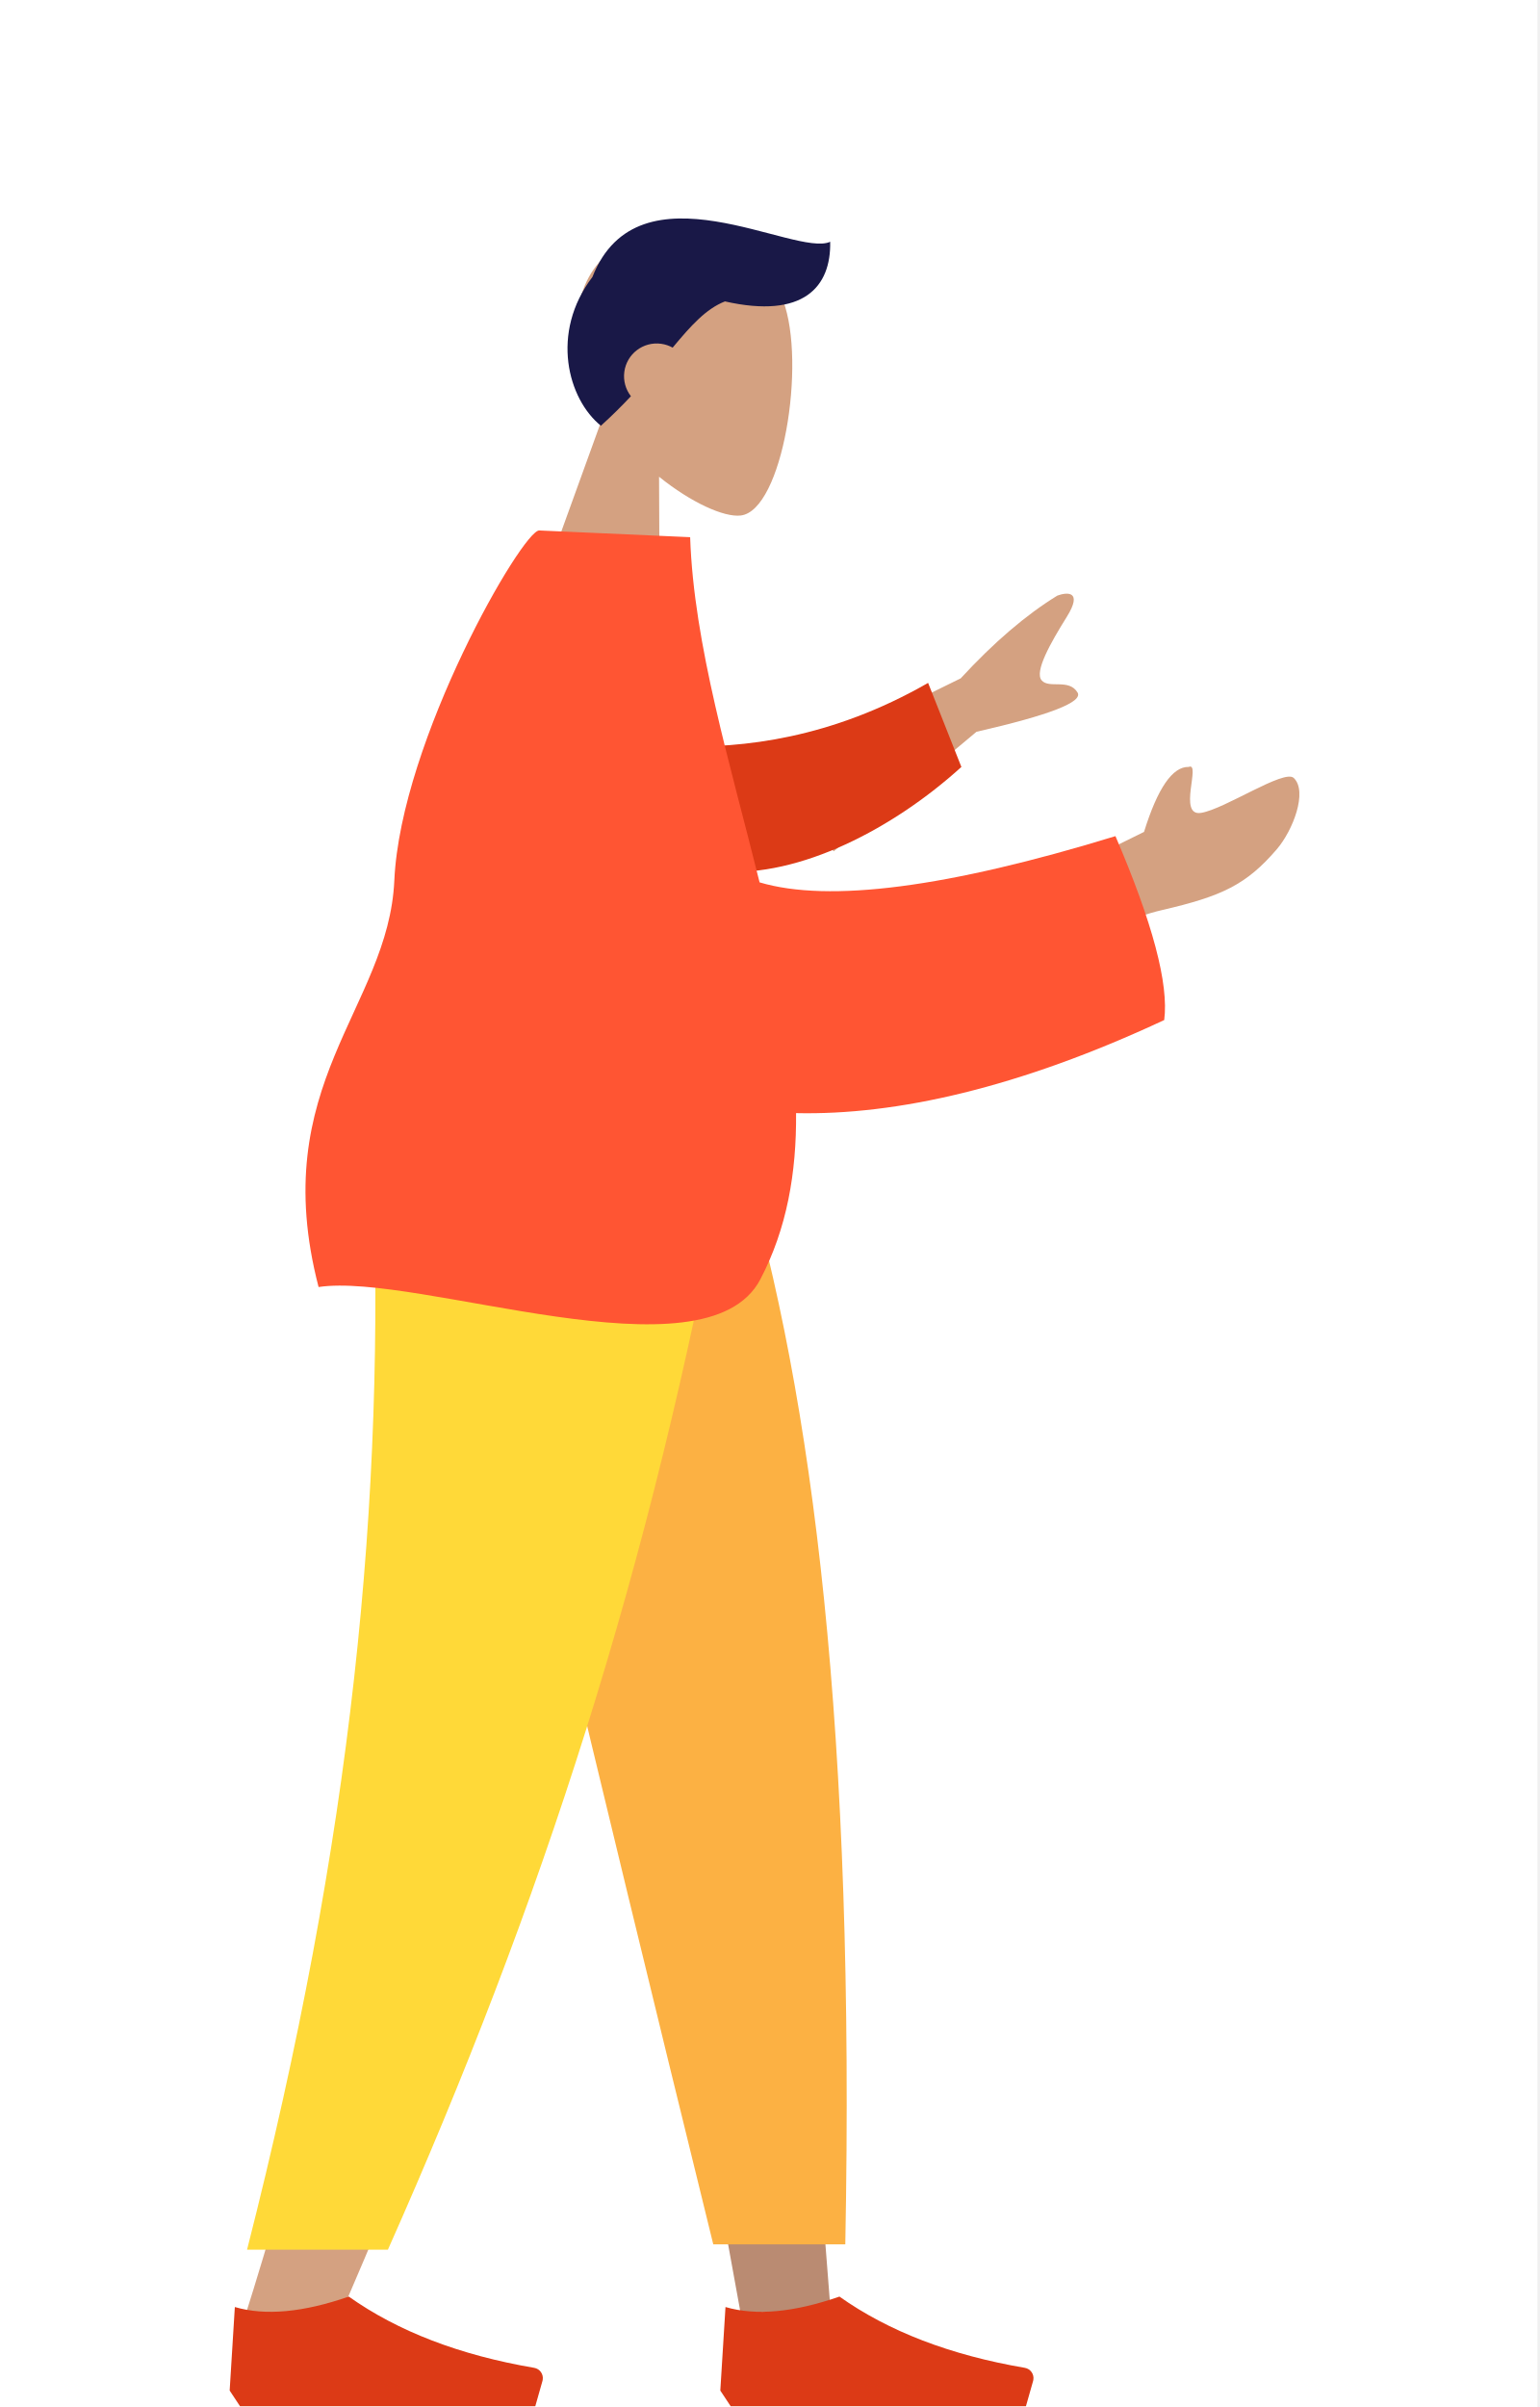
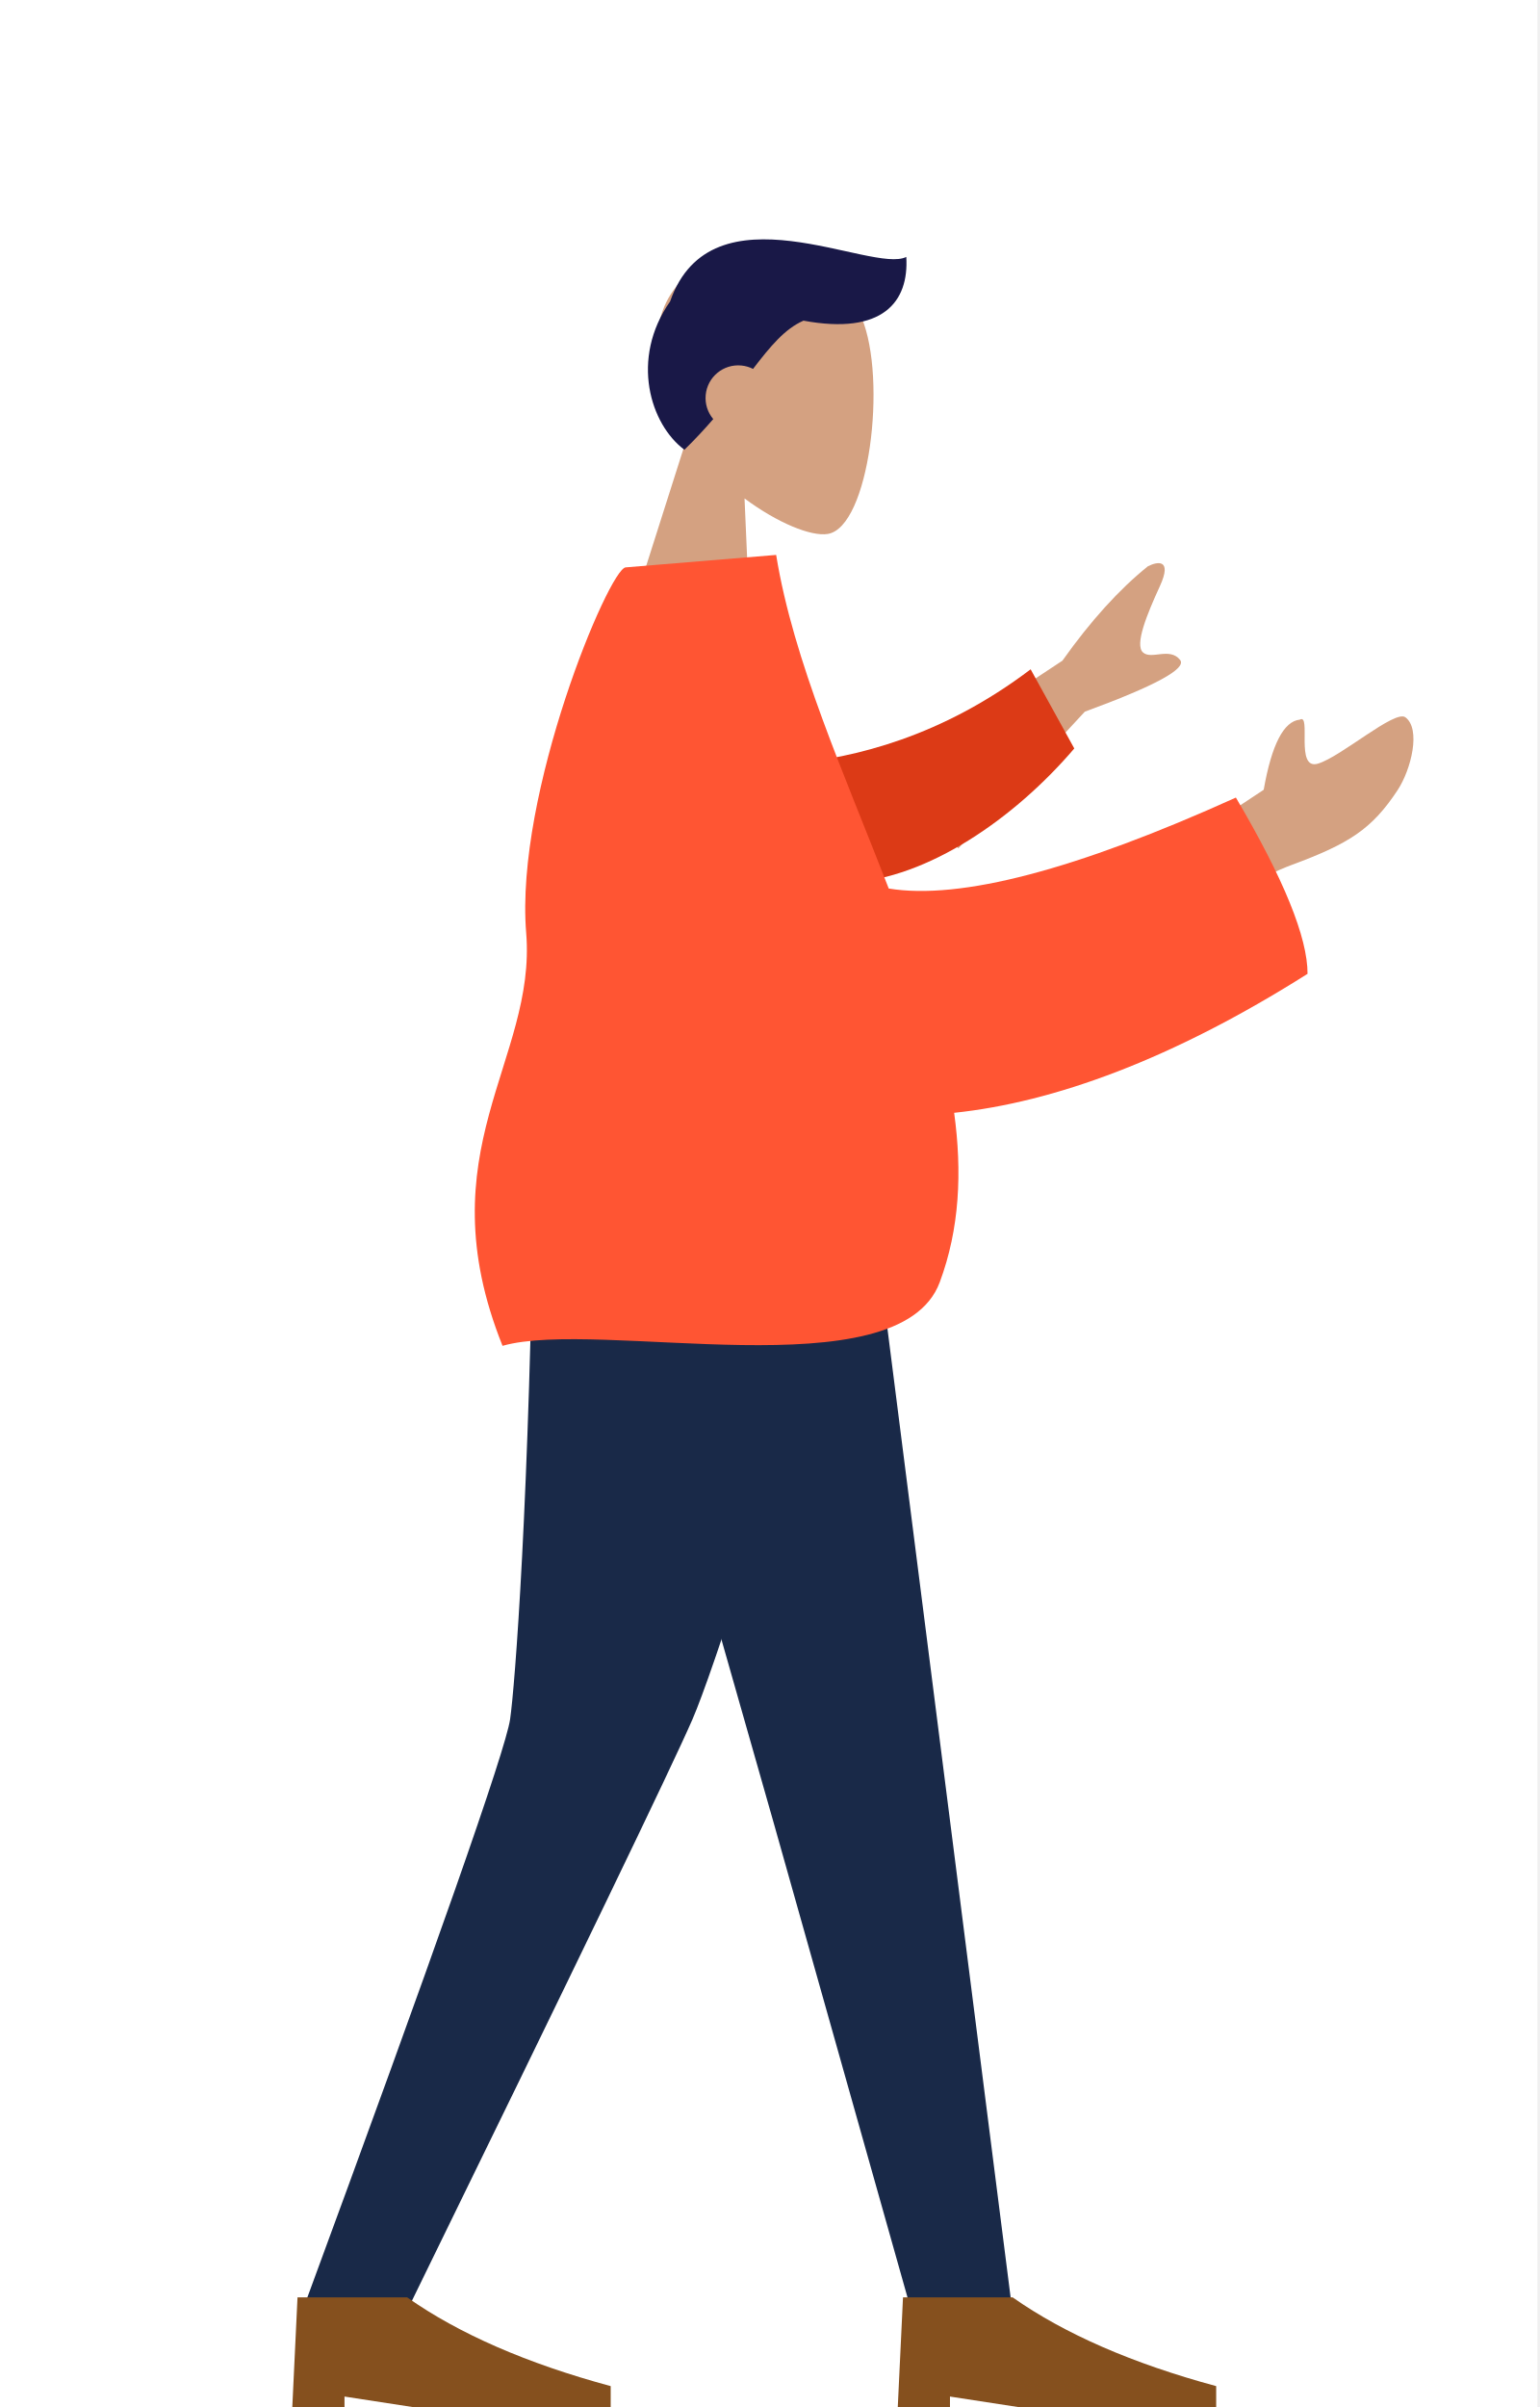
<svg xmlns="http://www.w3.org/2000/svg" width="295" height="461" viewBox="0 0 295 461" fill="none">
  <rect width="294.542" height="461" fill="white" />
-   <g clip-path="url(#clip0)">
-     <path fill-rule="evenodd" clip-rule="evenodd" d="M88 221.854L124.631 348.08L141.86 442.854H159.153L141.891 221.854H88Z" fill="#BA8B72" />
-     <path fill-rule="evenodd" clip-rule="evenodd" d="M71.538 221.854C74.094 287.428 73.086 323.194 72.514 329.151C71.942 335.109 68.694 375.01 46.564 444.854H64.55C93.858 377.85 104.089 337.95 107.45 329.151C110.812 320.353 120.739 284.587 135.233 221.854H71.538Z" fill="#D4A181" />
-     <path fill-rule="evenodd" clip-rule="evenodd" d="M87.214 221.854C96.742 265.289 113.222 334.622 136.653 429.854H161.946C163.814 332.107 155.867 267.774 142.105 221.854H87.214Z" fill="#FCB143" />
-     <path fill-rule="evenodd" clip-rule="evenodd" d="M71.41 221.854C73.913 287.428 67.426 352.031 47.331 430.874H74.317C103.679 364.871 124.723 300.587 139.106 221.854H71.41Z" fill="#FFD938" />
-     <path fill-rule="evenodd" clip-rule="evenodd" d="M44 457.854L44.992 441.854C50.803 443.553 58.081 442.886 66.826 439.854C76.229 446.514 88.066 451.062 102.337 453.498L102.337 453.498C103.426 453.684 104.158 454.717 103.972 455.806C103.96 455.876 103.944 455.946 103.925 456.015L102.553 460.854H66.826H45.985L44 457.854Z" fill="#DC3A16" />
-     <path fill-rule="evenodd" clip-rule="evenodd" d="M138 457.854L138.992 441.854C144.803 443.553 152.081 442.886 160.826 439.854C170.229 446.514 182.066 451.062 196.337 453.498L196.337 453.498C197.426 453.684 198.158 454.717 197.972 455.806C197.96 455.876 197.944 455.946 197.925 456.015L196.553 460.854H160.826H139.985L138 457.854Z" fill="#DC3A16" />
-   </g>
-   <path fill-rule="evenodd" clip-rule="evenodd" d="M115.583 79.578C111.587 73.338 109.302 66.048 110.892 58.447C115.471 36.547 145.586 45.626 150.045 57.606C154.505 69.586 149.917 97.798 141.906 98.733C138.711 99.106 132.403 96.257 126.265 91.308L126.396 121.595L101.598 118.2L115.583 79.578Z" fill="#D4A181" />
-   <path fill-rule="evenodd" clip-rule="evenodd" d="M138.887 57.727C135.264 59.149 132.386 62.349 128.87 66.581C128.205 66.208 127.461 65.952 126.661 65.843C123.237 65.374 120.082 67.769 119.613 71.193C119.375 72.931 119.875 74.6 120.873 75.884C119.162 77.712 117.265 79.607 115.123 81.538C108.814 76.472 105.346 63.751 113.499 53.045C122.329 30.573 152.355 49.383 159.049 46.305C159.24 54.925 153.968 61.132 138.887 57.727Z" fill="#191847" />
-   <path fill-rule="evenodd" clip-rule="evenodd" d="M147.011 148.118L184.055 129.921C190.387 123.047 196.559 117.765 202.571 114.073C204.388 113.408 207.527 113.096 204.38 118.143C201.233 123.191 198.149 128.641 199.564 130.302C200.979 131.963 204.784 129.9 206.439 132.629C207.542 134.448 201.087 136.957 187.075 140.156L159.728 163.045L147.011 148.118ZM202.905 167.349L219.178 159.33C221.785 150.948 224.639 146.8 227.741 146.885C230.172 145.883 225.548 156.415 230.103 155.686C234.659 154.958 246.041 147.254 247.866 149.002C250.565 151.588 247.724 159.035 244.606 162.663C238.778 169.445 234.105 171.645 222.68 174.289C216.706 175.672 210.179 178.686 203.1 183.331L202.905 167.349Z" fill="#D4A181" />
-   <path fill-rule="evenodd" clip-rule="evenodd" d="M129.596 142.922C142.268 143.352 159.278 141.428 177.81 130.79L184.186 146.889C171.205 158.674 153.274 168.032 138.009 166.923C125.979 166.049 120.471 151.205 129.596 142.922Z" fill="#DC3A16" />
-   <path fill-rule="evenodd" clip-rule="evenodd" d="M145.525 168.994C158.823 172.946 181.549 169.995 213.703 160.14C220.831 176.732 223.945 188.474 223.045 195.364C195.26 208.34 171.706 213.628 152.514 213.192C152.617 224.596 150.75 235.36 145.658 245.044C135.189 264.954 80.028 243.629 61.034 246.498C50.947 207.68 74.438 193.132 75.547 168.631C76.761 141.799 100.145 101.456 103.315 101.597L132.223 102.884C132.906 123.447 139.929 146.389 145.525 168.994Z" fill="#FF5533" />
-   <defs>
-     <clipPath id="clip0">
-       <rect x="44" y="221.854" width="154" height="239" fill="white" />
-     </clipPath>
-   </defs>
+   <path fill-rule="evenodd" clip-rule="evenodd" d="M112 222L148.255 349.227L174.707 443H194L165.891 222H112Z" fill="#192948" />
+   <path fill-rule="evenodd" clip-rule="evenodd" d="M102.304 222C101.466 287.574 98.606 323.34 97.726 329.298C96.845 335.256 83.532 373.156 57.786 443H77.773C110.549 375.997 128.846 338.096 132.663 329.298C136.479 320.5 148.259 284.734 166 222H102.304Z" fill="#192948" />
+   <path fill-rule="evenodd" clip-rule="evenodd" d="M56 461L57 440H78C87.958 447 100.958 452.667 117 457V461H79L66 459V461H56Z" fill="#85501E" />
+   <path fill-rule="evenodd" clip-rule="evenodd" d="M172 461L173 440H194C203.958 447 216.958 452.667 233 457V461H195L182 459V461H172Z" fill="#85501E" />
+   <path fill-rule="evenodd" clip-rule="evenodd" d="M131.507 84.165C127.268 78.086 124.699 70.891 125.988 63.234C129.702 41.171 160.151 49.059 165.078 60.854C170.005 72.65 166.531 101.02 158.562 102.269C155.384 102.768 148.97 100.169 142.641 95.465L143.964 125.724L119.051 123.306L131.507 84.165Z" fill="#D4A181" />
+   <path fill-rule="evenodd" clip-rule="evenodd" d="M153.933 61.414C150.369 62.977 147.619 66.287 144.272 70.654C143.593 70.308 142.84 70.082 142.036 70.004C138.596 69.67 135.537 72.188 135.204 75.627C135.034 77.374 135.6 79.022 136.648 80.265C135.009 82.159 133.188 84.127 131.124 86.14C124.62 81.327 120.655 68.752 128.381 57.734C136.32 34.932 167.063 52.546 173.63 49.208C174.16 57.813 169.136 64.223 153.933 61.414Z" fill="#191847" />
+   <path fill-rule="evenodd" clip-rule="evenodd" d="M169.099 149.279L203.54 126.536C208.95 118.916 214.403 112.894 219.899 108.471C221.617 107.581 224.691 106.874 222.209 112.279C219.726 117.684 217.358 123.481 218.972 124.949C220.586 126.418 224.099 123.889 226.086 126.387C227.41 128.051 221.326 131.358 207.832 136.306L183.604 162.475L169.099 149.279ZM226.979 161.275L242.105 151.259C243.629 142.615 245.934 138.138 249.022 137.829C251.306 136.527 248.054 147.56 252.48 146.261C256.907 144.961 267.222 135.877 269.253 137.38C272.258 139.604 270.383 147.351 267.75 151.345C262.829 158.81 258.472 161.584 247.473 165.654C241.722 167.782 235.63 171.599 229.197 177.103L226.979 161.275Z" fill="#D4A181" />
+   <path fill-rule="evenodd" clip-rule="evenodd" d="M151.166 146.331C163.791 145.152 180.42 141.089 197.455 128.189L205.818 143.351C194.435 156.685 177.834 168.239 162.551 169.073C150.507 169.729 143.164 155.703 151.166 146.331Z" fill="#DC3A16" />
+   <path fill-rule="evenodd" clip-rule="evenodd" d="M170.269 170.175C183.96 172.411 206.129 166.604 236.776 152.756C245.949 168.312 250.525 179.564 250.505 186.513C224.588 202.904 201.893 211.133 182.8 213.132C184.347 224.431 183.859 235.344 180.034 245.596C172.172 266.671 114.753 252.505 96.276 257.757C81.353 220.529 102.812 203.123 100.809 178.679C98.614 151.909 116.699 108.929 119.862 108.668L148.7 106.282C151.982 126.593 161.855 148.461 170.269 170.175Z" fill="#FF5533" />
</svg>
